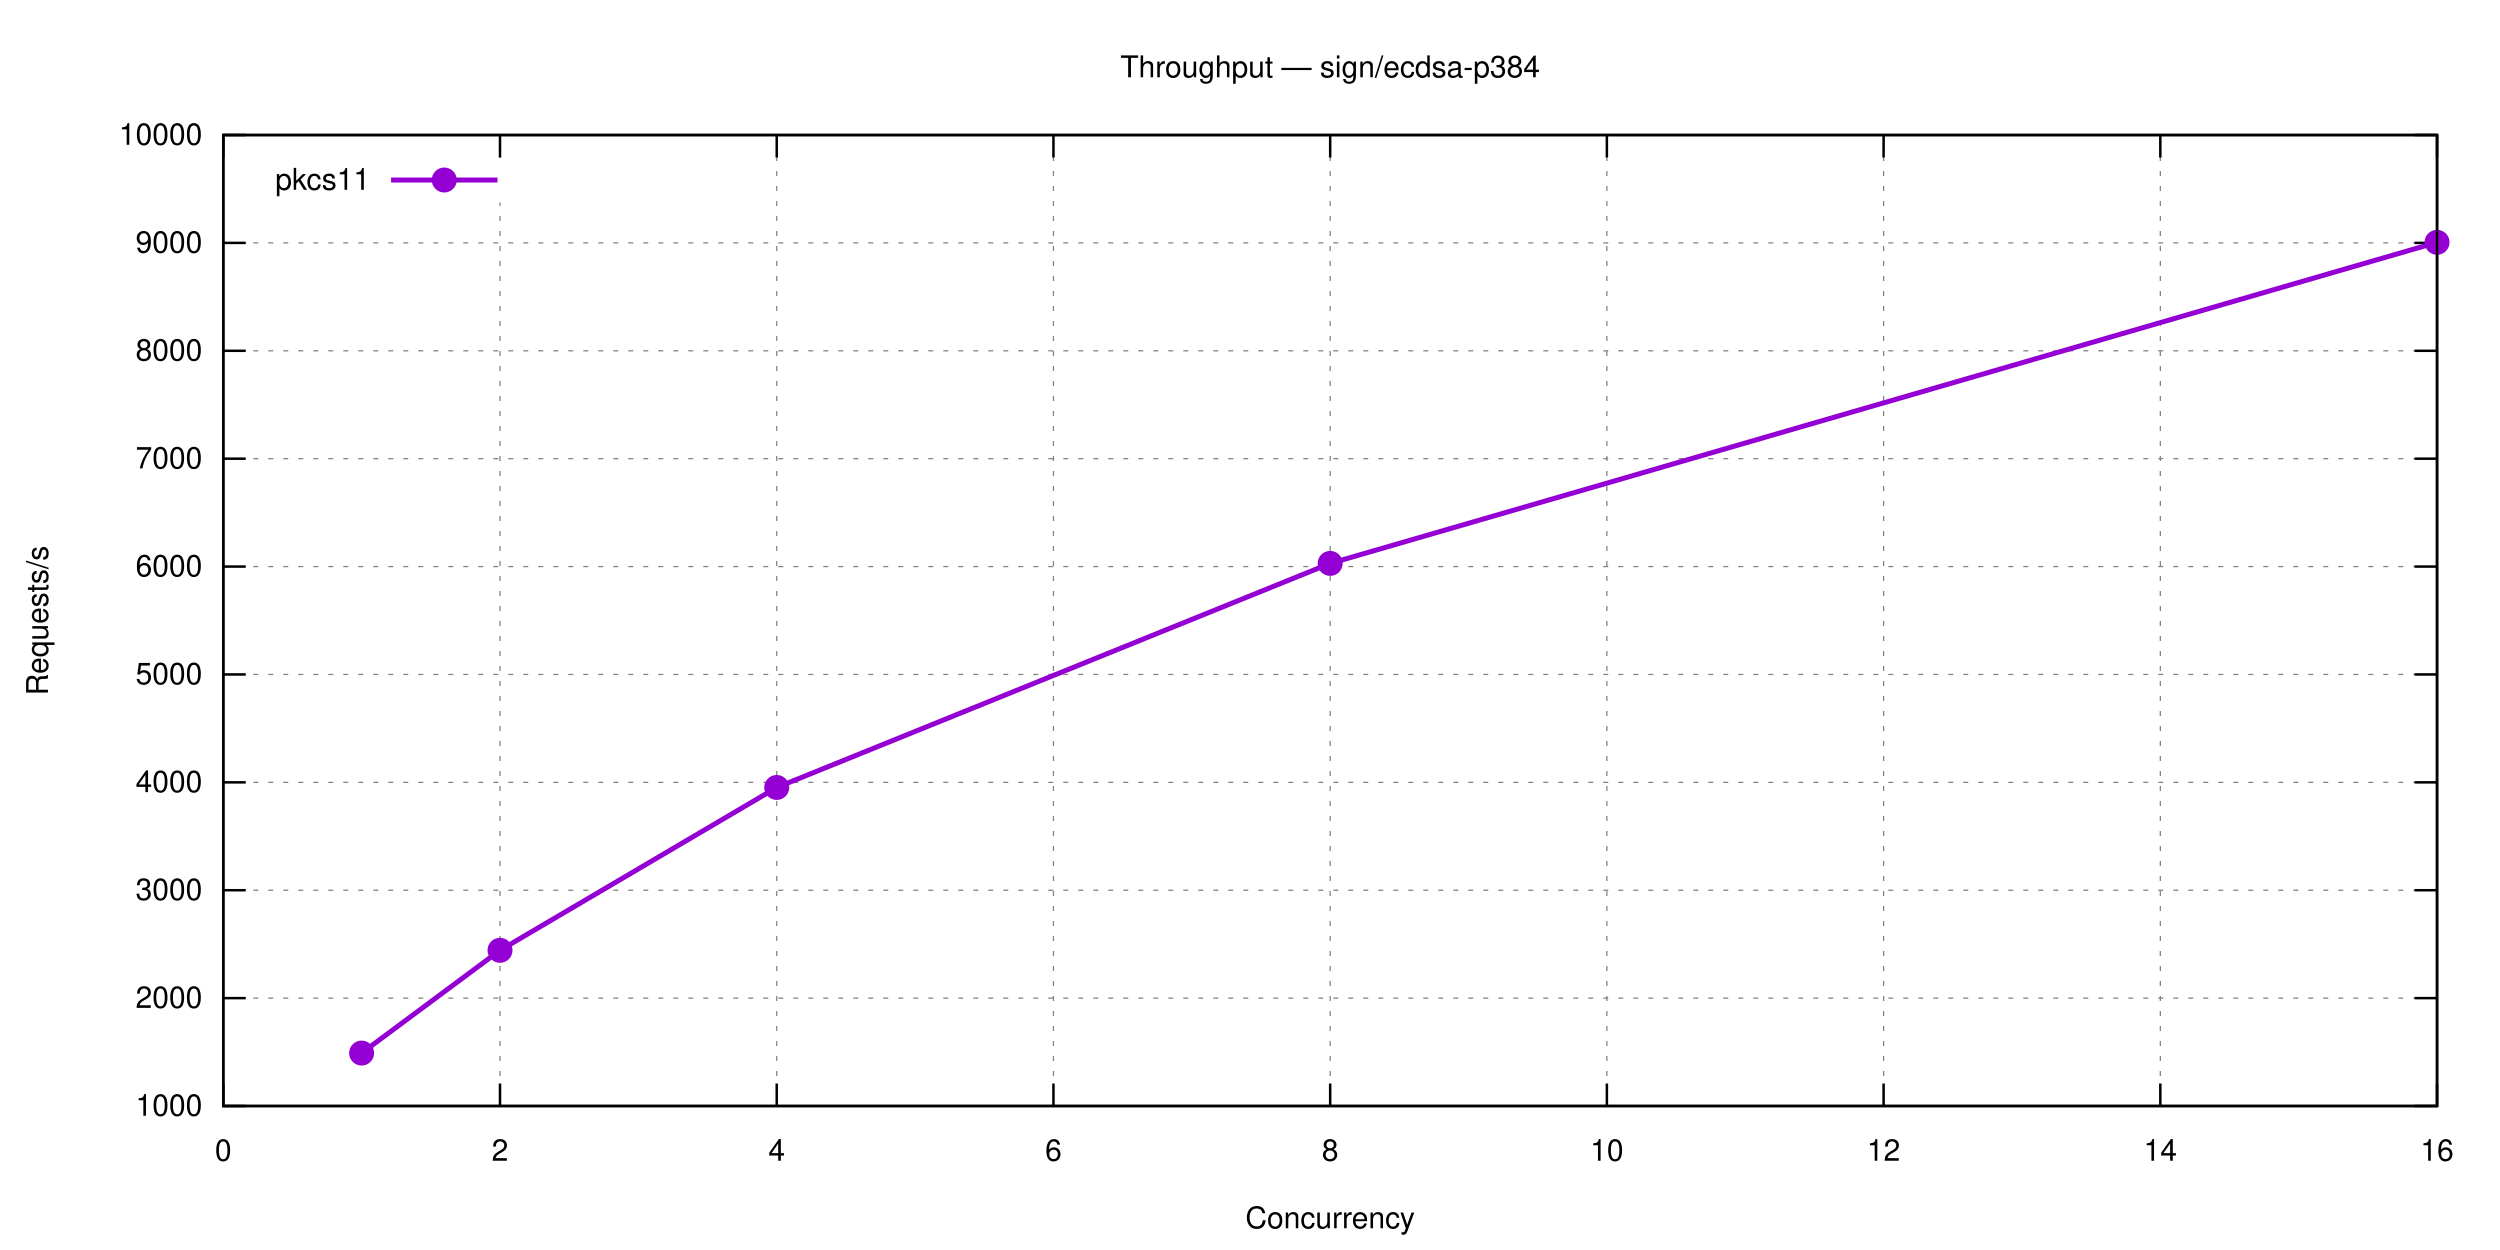
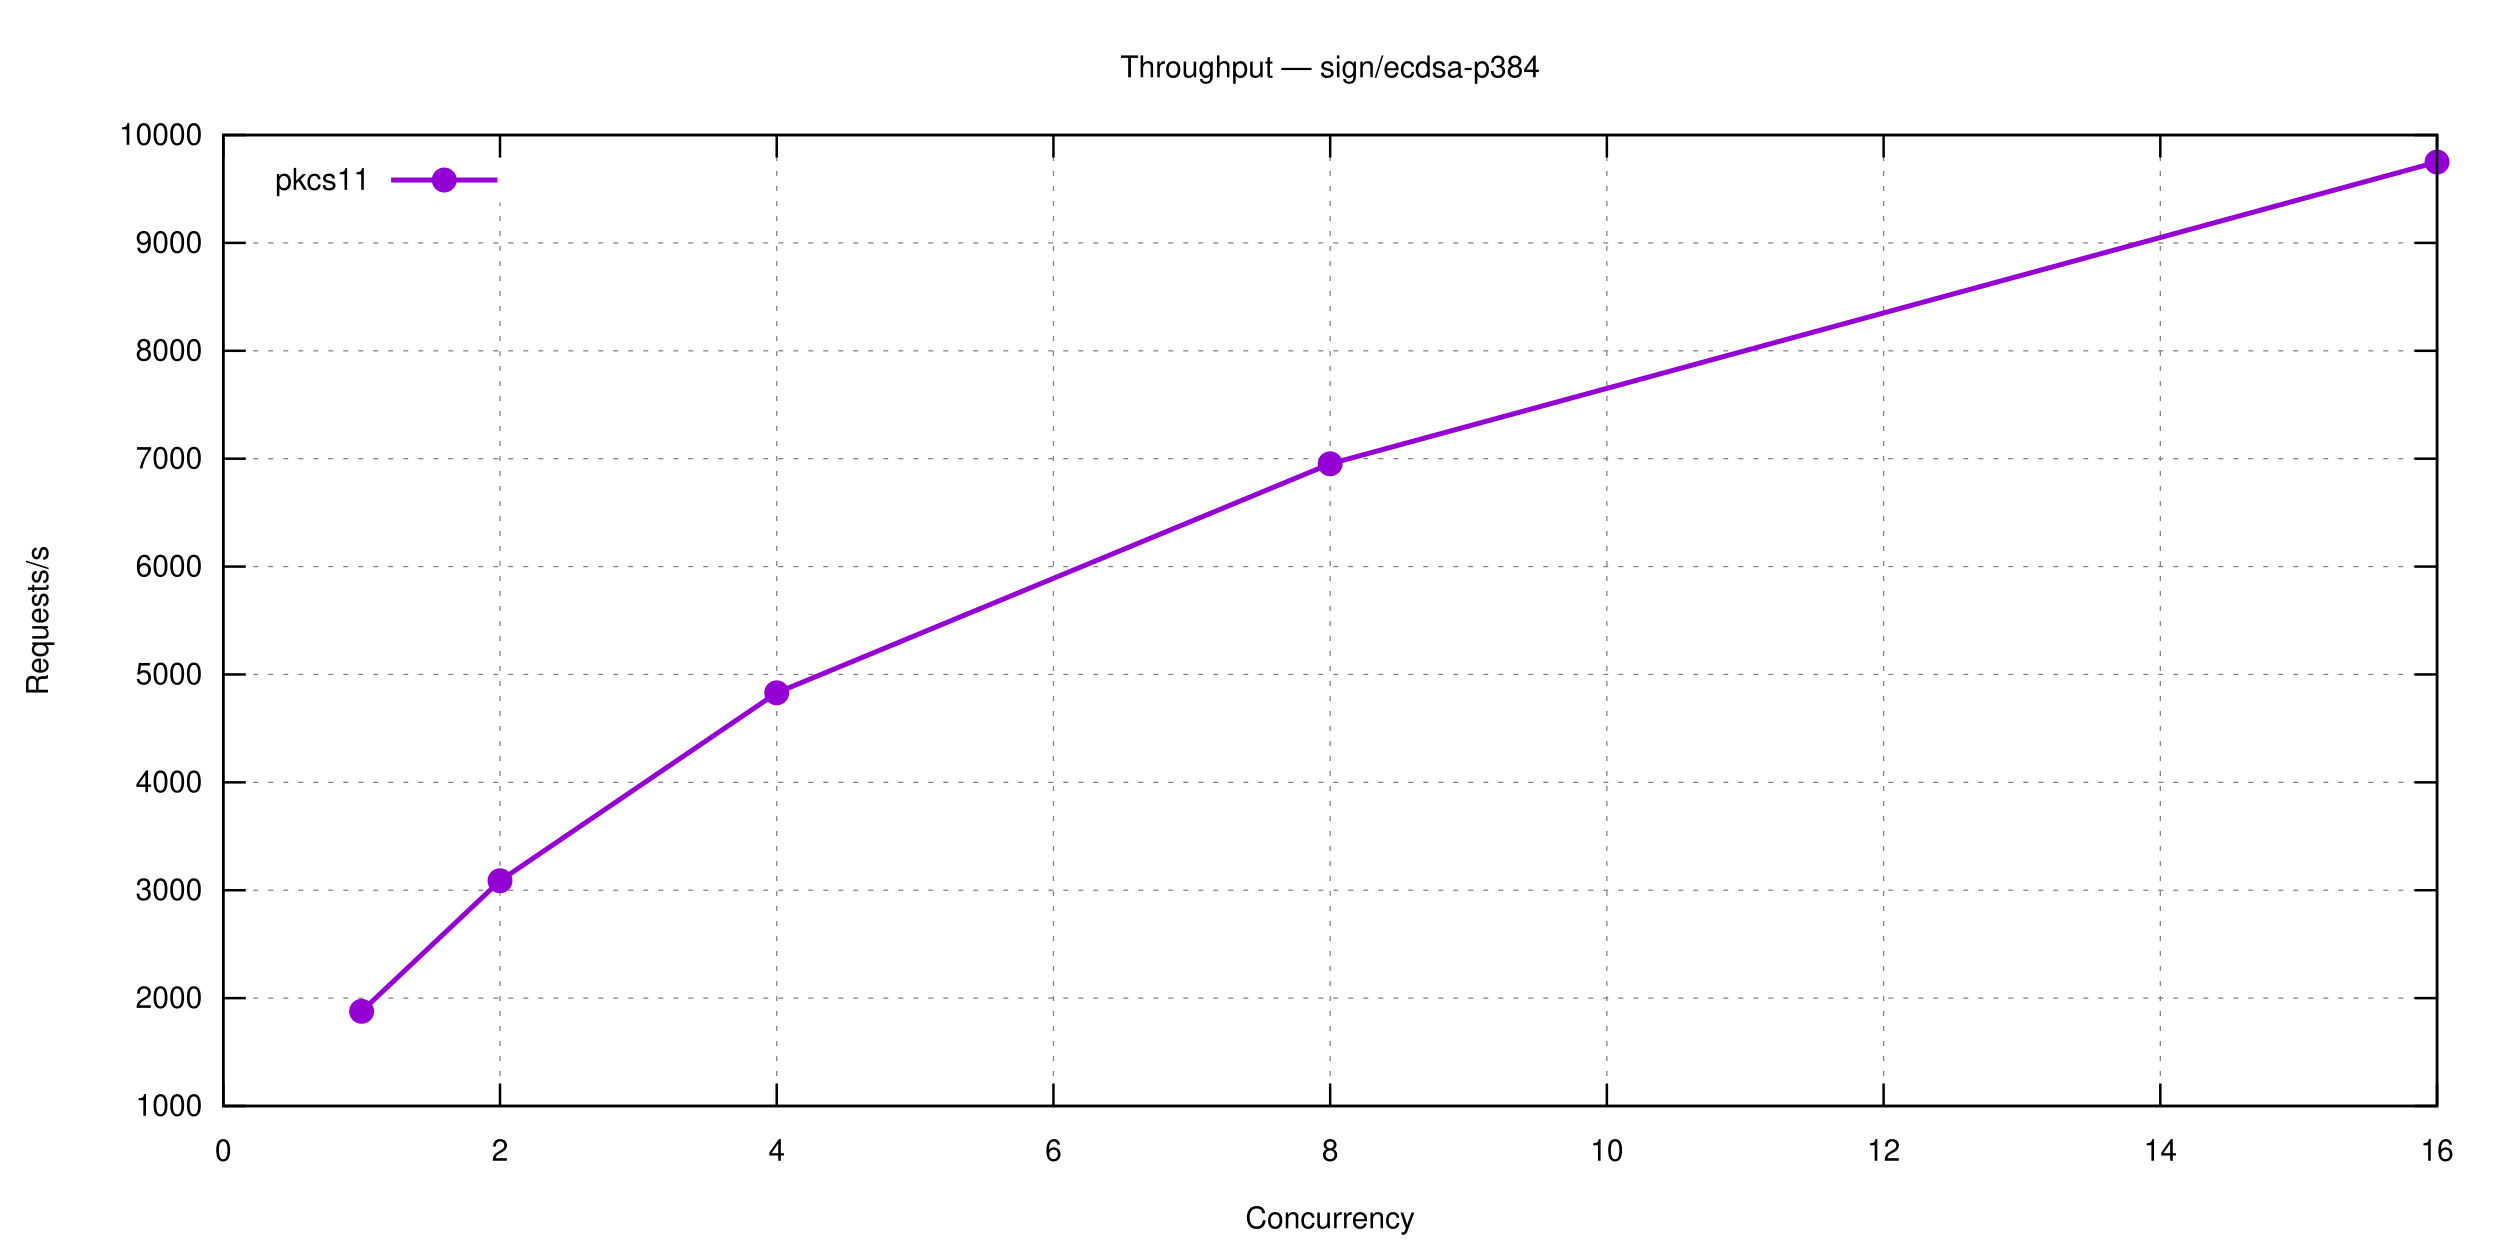
<svg xmlns="http://www.w3.org/2000/svg" xmlns:xlink="http://www.w3.org/1999/xlink" width="1000" height="500" viewBox="0 0 1000 500">
  <g id="gnuplot_canvas">
    <rect x="0" y="0" width="1000" height="500" fill="none" />
    <defs>
      <circle id="gpDot" r="0.5" stroke-width="0.5" stroke="currentColor" />
      <path id="gpPt0" stroke-width="0.222" stroke="currentColor" d="M-1,0 h2 M0,-1 v2" />
      <path id="gpPt1" stroke-width="0.222" stroke="currentColor" d="M-1,-1 L1,1 M1,-1 L-1,1" />
      <path id="gpPt2" stroke-width="0.222" stroke="currentColor" d="M-1,0 L1,0 M0,-1 L0,1 M-1,-1 L1,1 M-1,1 L1,-1" />
      <rect id="gpPt3" stroke-width="0.222" stroke="currentColor" x="-1" y="-1" width="2" height="2" />
      <rect id="gpPt4" stroke-width="0.222" stroke="currentColor" fill="currentColor" x="-1" y="-1" width="2" height="2" />
      <circle id="gpPt5" stroke-width="0.222" stroke="currentColor" cx="0" cy="0" r="1" />
      <use xlink:href="#gpPt5" id="gpPt6" fill="currentColor" stroke="none" />
      <path id="gpPt7" stroke-width="0.222" stroke="currentColor" d="M0,-1.33 L-1.33,0.67 L1.33,0.67 z" />
      <use xlink:href="#gpPt7" id="gpPt8" fill="currentColor" stroke="none" />
      <use xlink:href="#gpPt7" id="gpPt9" stroke="currentColor" transform="rotate(180)" />
      <use xlink:href="#gpPt9" id="gpPt10" fill="currentColor" stroke="none" />
      <use xlink:href="#gpPt3" id="gpPt11" stroke="currentColor" transform="rotate(45)" />
      <use xlink:href="#gpPt11" id="gpPt12" fill="currentColor" stroke="none" />
      <path id="gpPt13" stroke-width="0.222" stroke="currentColor" d="M0,1.330 L1.265,0.411 L0.782,-1.067 L-0.782,-1.076 L-1.265,0.411 z" />
      <use xlink:href="#gpPt13" id="gpPt14" fill="currentColor" stroke="none" />
      <filter id="textbox" filterUnits="objectBoundingBox" x="0" y="0" height="1" width="1">
        <feFlood flood-color="white" flood-opacity="1" result="bgnd" />
        <feComposite in="SourceGraphic" in2="bgnd" operator="atop" />
      </filter>
      <filter id="greybox" filterUnits="objectBoundingBox" x="0" y="0" height="1" width="1">
        <feFlood flood-color="lightgrey" flood-opacity="1" result="grey" />
        <feComposite in="SourceGraphic" in2="grey" operator="atop" />
      </filter>
    </defs>
    <g fill="none" color="white" stroke="currentColor" stroke-width="1.00" stroke-linecap="butt" stroke-linejoin="miter">
</g>
    <g fill="none" color="black" stroke="currentColor" stroke-width="1.00" stroke-linecap="butt" stroke-linejoin="miter">
</g>
    <g fill="none" color="black" stroke="black" stroke-width="0.50" stroke-linecap="butt" stroke-linejoin="miter">
</g>
    <g fill="none" color="gray" stroke="currentColor" stroke-width="0.50" stroke-linecap="butt" stroke-linejoin="miter">
      <path stroke="gray" stroke-dasharray="2,4" class="gridline" d="M89.31,442.40 L974.82,442.40  " />
    </g>
    <g fill="none" color="gray" stroke="gray" stroke-width="1.00" stroke-linecap="butt" stroke-linejoin="miter">
</g>
    <g fill="none" color="black" stroke="currentColor" stroke-width="1.00" stroke-linecap="butt" stroke-linejoin="miter">
      <path stroke="black" d="M89.31,442.40 L98.31,442.40 M974.82,442.40 L965.82,442.40  " />
      <g transform="translate(80.92,446.30)" stroke="none" fill="black" font-family="Helvetica" font-size="12.00" text-anchor="end">
        <text>
          <tspan font-family="Helvetica"> 1000</tspan>
        </text>
      </g>
    </g>
    <g fill="none" color="black" stroke="currentColor" stroke-width="1.00" stroke-linecap="butt" stroke-linejoin="miter">
</g>
    <g fill="none" color="black" stroke="black" stroke-width="0.50" stroke-linecap="butt" stroke-linejoin="miter">
</g>
    <g fill="none" color="gray" stroke="currentColor" stroke-width="0.50" stroke-linecap="butt" stroke-linejoin="miter">
      <path stroke="gray" stroke-dasharray="2,4" class="gridline" d="M89.31,399.25 L974.82,399.25  " />
    </g>
    <g fill="none" color="gray" stroke="gray" stroke-width="1.00" stroke-linecap="butt" stroke-linejoin="miter">
</g>
    <g fill="none" color="black" stroke="currentColor" stroke-width="1.00" stroke-linecap="butt" stroke-linejoin="miter">
      <path stroke="black" d="M89.31,399.25 L98.31,399.25 M974.82,399.25 L965.82,399.25  " />
      <g transform="translate(80.92,403.15)" stroke="none" fill="black" font-family="Helvetica" font-size="12.00" text-anchor="end">
        <text>
          <tspan font-family="Helvetica"> 2000</tspan>
        </text>
      </g>
    </g>
    <g fill="none" color="black" stroke="currentColor" stroke-width="1.00" stroke-linecap="butt" stroke-linejoin="miter">
</g>
    <g fill="none" color="black" stroke="black" stroke-width="0.50" stroke-linecap="butt" stroke-linejoin="miter">
</g>
    <g fill="none" color="gray" stroke="currentColor" stroke-width="0.50" stroke-linecap="butt" stroke-linejoin="miter">
      <path stroke="gray" stroke-dasharray="2,4" class="gridline" d="M89.31,356.09 L974.82,356.09  " />
    </g>
    <g fill="none" color="gray" stroke="gray" stroke-width="1.00" stroke-linecap="butt" stroke-linejoin="miter">
</g>
    <g fill="none" color="black" stroke="currentColor" stroke-width="1.00" stroke-linecap="butt" stroke-linejoin="miter">
      <path stroke="black" d="M89.31,356.09 L98.31,356.09 M974.82,356.09 L965.82,356.09  " />
      <g transform="translate(80.92,359.99)" stroke="none" fill="black" font-family="Helvetica" font-size="12.00" text-anchor="end">
        <text>
          <tspan font-family="Helvetica"> 3000</tspan>
        </text>
      </g>
    </g>
    <g fill="none" color="black" stroke="currentColor" stroke-width="1.00" stroke-linecap="butt" stroke-linejoin="miter">
</g>
    <g fill="none" color="black" stroke="black" stroke-width="0.50" stroke-linecap="butt" stroke-linejoin="miter">
</g>
    <g fill="none" color="gray" stroke="currentColor" stroke-width="0.50" stroke-linecap="butt" stroke-linejoin="miter">
      <path stroke="gray" stroke-dasharray="2,4" class="gridline" d="M89.31,312.94 L974.82,312.94  " />
    </g>
    <g fill="none" color="gray" stroke="gray" stroke-width="1.00" stroke-linecap="butt" stroke-linejoin="miter">
</g>
    <g fill="none" color="black" stroke="currentColor" stroke-width="1.00" stroke-linecap="butt" stroke-linejoin="miter">
      <path stroke="black" d="M89.31,312.94 L98.31,312.94 M974.82,312.94 L965.82,312.94  " />
      <g transform="translate(80.92,316.84)" stroke="none" fill="black" font-family="Helvetica" font-size="12.00" text-anchor="end">
        <text>
          <tspan font-family="Helvetica"> 4000</tspan>
        </text>
      </g>
    </g>
    <g fill="none" color="black" stroke="currentColor" stroke-width="1.00" stroke-linecap="butt" stroke-linejoin="miter">
</g>
    <g fill="none" color="black" stroke="black" stroke-width="0.50" stroke-linecap="butt" stroke-linejoin="miter">
</g>
    <g fill="none" color="gray" stroke="currentColor" stroke-width="0.50" stroke-linecap="butt" stroke-linejoin="miter">
      <path stroke="gray" stroke-dasharray="2,4" class="gridline" d="M89.31,269.78 L974.82,269.78  " />
    </g>
    <g fill="none" color="gray" stroke="gray" stroke-width="1.00" stroke-linecap="butt" stroke-linejoin="miter">
</g>
    <g fill="none" color="black" stroke="currentColor" stroke-width="1.00" stroke-linecap="butt" stroke-linejoin="miter">
      <path stroke="black" d="M89.31,269.78 L98.31,269.78 M974.82,269.78 L965.82,269.78  " />
      <g transform="translate(80.92,273.68)" stroke="none" fill="black" font-family="Helvetica" font-size="12.00" text-anchor="end">
        <text>
          <tspan font-family="Helvetica"> 5000</tspan>
        </text>
      </g>
    </g>
    <g fill="none" color="black" stroke="currentColor" stroke-width="1.00" stroke-linecap="butt" stroke-linejoin="miter">
</g>
    <g fill="none" color="black" stroke="black" stroke-width="0.50" stroke-linecap="butt" stroke-linejoin="miter">
</g>
    <g fill="none" color="gray" stroke="currentColor" stroke-width="0.50" stroke-linecap="butt" stroke-linejoin="miter">
      <path stroke="gray" stroke-dasharray="2,4" class="gridline" d="M89.31,226.63 L974.82,226.63  " />
    </g>
    <g fill="none" color="gray" stroke="gray" stroke-width="1.00" stroke-linecap="butt" stroke-linejoin="miter">
</g>
    <g fill="none" color="black" stroke="currentColor" stroke-width="1.00" stroke-linecap="butt" stroke-linejoin="miter">
      <path stroke="black" d="M89.31,226.63 L98.31,226.63 M974.82,226.63 L965.82,226.63  " />
      <g transform="translate(80.92,230.53)" stroke="none" fill="black" font-family="Helvetica" font-size="12.00" text-anchor="end">
        <text>
          <tspan font-family="Helvetica"> 6000</tspan>
        </text>
      </g>
    </g>
    <g fill="none" color="black" stroke="currentColor" stroke-width="1.00" stroke-linecap="butt" stroke-linejoin="miter">
</g>
    <g fill="none" color="black" stroke="black" stroke-width="0.50" stroke-linecap="butt" stroke-linejoin="miter">
</g>
    <g fill="none" color="gray" stroke="currentColor" stroke-width="0.50" stroke-linecap="butt" stroke-linejoin="miter">
      <path stroke="gray" stroke-dasharray="2,4" class="gridline" d="M89.31,183.47 L974.82,183.47  " />
    </g>
    <g fill="none" color="gray" stroke="gray" stroke-width="1.00" stroke-linecap="butt" stroke-linejoin="miter">
</g>
    <g fill="none" color="black" stroke="currentColor" stroke-width="1.00" stroke-linecap="butt" stroke-linejoin="miter">
      <path stroke="black" d="M89.31,183.47 L98.31,183.47 M974.82,183.47 L965.82,183.47  " />
      <g transform="translate(80.92,187.37)" stroke="none" fill="black" font-family="Helvetica" font-size="12.00" text-anchor="end">
        <text>
          <tspan font-family="Helvetica"> 7000</tspan>
        </text>
      </g>
    </g>
    <g fill="none" color="black" stroke="currentColor" stroke-width="1.00" stroke-linecap="butt" stroke-linejoin="miter">
</g>
    <g fill="none" color="black" stroke="black" stroke-width="0.50" stroke-linecap="butt" stroke-linejoin="miter">
</g>
    <g fill="none" color="gray" stroke="currentColor" stroke-width="0.50" stroke-linecap="butt" stroke-linejoin="miter">
      <path stroke="gray" stroke-dasharray="2,4" class="gridline" d="M89.31,140.32 L974.82,140.32  " />
    </g>
    <g fill="none" color="gray" stroke="gray" stroke-width="1.00" stroke-linecap="butt" stroke-linejoin="miter">
</g>
    <g fill="none" color="black" stroke="currentColor" stroke-width="1.00" stroke-linecap="butt" stroke-linejoin="miter">
      <path stroke="black" d="M89.31,140.32 L98.31,140.32 M974.82,140.32 L965.82,140.32  " />
      <g transform="translate(80.92,144.22)" stroke="none" fill="black" font-family="Helvetica" font-size="12.00" text-anchor="end">
        <text>
          <tspan font-family="Helvetica"> 8000</tspan>
        </text>
      </g>
    </g>
    <g fill="none" color="black" stroke="currentColor" stroke-width="1.00" stroke-linecap="butt" stroke-linejoin="miter">
</g>
    <g fill="none" color="black" stroke="black" stroke-width="0.50" stroke-linecap="butt" stroke-linejoin="miter">
</g>
    <g fill="none" color="gray" stroke="currentColor" stroke-width="0.50" stroke-linecap="butt" stroke-linejoin="miter">
      <path stroke="gray" stroke-dasharray="2,4" class="gridline" d="M89.31,97.16 L974.82,97.16  " />
    </g>
    <g fill="none" color="gray" stroke="gray" stroke-width="1.00" stroke-linecap="butt" stroke-linejoin="miter">
</g>
    <g fill="none" color="black" stroke="currentColor" stroke-width="1.00" stroke-linecap="butt" stroke-linejoin="miter">
      <path stroke="black" d="M89.31,97.16 L98.31,97.16 M974.82,97.16 L965.82,97.16  " />
      <g transform="translate(80.92,101.06)" stroke="none" fill="black" font-family="Helvetica" font-size="12.00" text-anchor="end">
        <text>
          <tspan font-family="Helvetica"> 9000</tspan>
        </text>
      </g>
    </g>
    <g fill="none" color="black" stroke="currentColor" stroke-width="1.00" stroke-linecap="butt" stroke-linejoin="miter">
</g>
    <g fill="none" color="black" stroke="black" stroke-width="0.50" stroke-linecap="butt" stroke-linejoin="miter">
</g>
    <g fill="none" color="gray" stroke="currentColor" stroke-width="0.50" stroke-linecap="butt" stroke-linejoin="miter">
      <path stroke="gray" stroke-dasharray="2,4" class="gridline" d="M89.31,54.01 L974.82,54.01  " />
    </g>
    <g fill="none" color="gray" stroke="gray" stroke-width="1.00" stroke-linecap="butt" stroke-linejoin="miter">
</g>
    <g fill="none" color="black" stroke="currentColor" stroke-width="1.00" stroke-linecap="butt" stroke-linejoin="miter">
      <path stroke="black" d="M89.31,54.01 L98.31,54.01 M974.82,54.01 L965.82,54.01  " />
      <g transform="translate(80.92,57.91)" stroke="none" fill="black" font-family="Helvetica" font-size="12.00" text-anchor="end">
        <text>
          <tspan font-family="Helvetica"> 10000</tspan>
        </text>
      </g>
    </g>
    <g fill="none" color="black" stroke="currentColor" stroke-width="1.00" stroke-linecap="butt" stroke-linejoin="miter">
</g>
    <g fill="none" color="black" stroke="black" stroke-width="0.50" stroke-linecap="butt" stroke-linejoin="miter">
</g>
    <g fill="none" color="gray" stroke="currentColor" stroke-width="0.50" stroke-linecap="butt" stroke-linejoin="miter">
      <path stroke="gray" stroke-dasharray="2,4" class="gridline" d="M89.31,442.40 L89.31,54.01  " />
    </g>
    <g fill="none" color="gray" stroke="gray" stroke-width="1.00" stroke-linecap="butt" stroke-linejoin="miter">
</g>
    <g fill="none" color="black" stroke="currentColor" stroke-width="1.00" stroke-linecap="butt" stroke-linejoin="miter">
      <path stroke="black" d="M89.31,442.40 L89.31,433.40 M89.31,54.01 L89.31,63.01  " />
      <g transform="translate(89.31,464.30)" stroke="none" fill="black" font-family="Helvetica" font-size="12.00" text-anchor="middle">
        <text>
          <tspan font-family="Helvetica"> 0</tspan>
        </text>
      </g>
    </g>
    <g fill="none" color="black" stroke="currentColor" stroke-width="1.00" stroke-linecap="butt" stroke-linejoin="miter">
</g>
    <g fill="none" color="black" stroke="black" stroke-width="0.50" stroke-linecap="butt" stroke-linejoin="miter">
</g>
    <g fill="none" color="gray" stroke="currentColor" stroke-width="0.50" stroke-linecap="butt" stroke-linejoin="miter">
      <path stroke="gray" stroke-dasharray="2,4" class="gridline" d="M200.00,442.40 L200.00,81.01 M200.00,63.01 L200.00,54.01  " />
    </g>
    <g fill="none" color="gray" stroke="gray" stroke-width="1.00" stroke-linecap="butt" stroke-linejoin="miter">
</g>
    <g fill="none" color="black" stroke="currentColor" stroke-width="1.00" stroke-linecap="butt" stroke-linejoin="miter">
      <path stroke="black" d="M200.00,442.40 L200.00,433.40 M200.00,54.01 L200.00,63.01  " />
      <g transform="translate(200.00,464.30)" stroke="none" fill="black" font-family="Helvetica" font-size="12.00" text-anchor="middle">
        <text>
          <tspan font-family="Helvetica"> 2</tspan>
        </text>
      </g>
    </g>
    <g fill="none" color="black" stroke="currentColor" stroke-width="1.00" stroke-linecap="butt" stroke-linejoin="miter">
</g>
    <g fill="none" color="black" stroke="black" stroke-width="0.50" stroke-linecap="butt" stroke-linejoin="miter">
</g>
    <g fill="none" color="gray" stroke="currentColor" stroke-width="0.50" stroke-linecap="butt" stroke-linejoin="miter">
      <path stroke="gray" stroke-dasharray="2,4" class="gridline" d="M310.69,442.40 L310.69,54.01  " />
    </g>
    <g fill="none" color="gray" stroke="gray" stroke-width="1.00" stroke-linecap="butt" stroke-linejoin="miter">
</g>
    <g fill="none" color="black" stroke="currentColor" stroke-width="1.00" stroke-linecap="butt" stroke-linejoin="miter">
      <path stroke="black" d="M310.69,442.40 L310.69,433.40 M310.69,54.01 L310.69,63.01  " />
      <g transform="translate(310.69,464.30)" stroke="none" fill="black" font-family="Helvetica" font-size="12.00" text-anchor="middle">
        <text>
          <tspan font-family="Helvetica"> 4</tspan>
        </text>
      </g>
    </g>
    <g fill="none" color="black" stroke="currentColor" stroke-width="1.00" stroke-linecap="butt" stroke-linejoin="miter">
</g>
    <g fill="none" color="black" stroke="black" stroke-width="0.50" stroke-linecap="butt" stroke-linejoin="miter">
</g>
    <g fill="none" color="gray" stroke="currentColor" stroke-width="0.50" stroke-linecap="butt" stroke-linejoin="miter">
      <path stroke="gray" stroke-dasharray="2,4" class="gridline" d="M421.38,442.40 L421.38,54.01  " />
    </g>
    <g fill="none" color="gray" stroke="gray" stroke-width="1.00" stroke-linecap="butt" stroke-linejoin="miter">
</g>
    <g fill="none" color="black" stroke="currentColor" stroke-width="1.00" stroke-linecap="butt" stroke-linejoin="miter">
      <path stroke="black" d="M421.38,442.40 L421.38,433.40 M421.38,54.01 L421.38,63.01  " />
      <g transform="translate(421.38,464.30)" stroke="none" fill="black" font-family="Helvetica" font-size="12.00" text-anchor="middle">
        <text>
          <tspan font-family="Helvetica"> 6</tspan>
        </text>
      </g>
    </g>
    <g fill="none" color="black" stroke="currentColor" stroke-width="1.00" stroke-linecap="butt" stroke-linejoin="miter">
</g>
    <g fill="none" color="black" stroke="black" stroke-width="0.50" stroke-linecap="butt" stroke-linejoin="miter">
</g>
    <g fill="none" color="gray" stroke="currentColor" stroke-width="0.50" stroke-linecap="butt" stroke-linejoin="miter">
      <path stroke="gray" stroke-dasharray="2,4" class="gridline" d="M532.07,442.40 L532.07,54.01  " />
    </g>
    <g fill="none" color="gray" stroke="gray" stroke-width="1.00" stroke-linecap="butt" stroke-linejoin="miter">
</g>
    <g fill="none" color="black" stroke="currentColor" stroke-width="1.00" stroke-linecap="butt" stroke-linejoin="miter">
      <path stroke="black" d="M532.07,442.40 L532.07,433.40 M532.07,54.01 L532.07,63.01  " />
      <g transform="translate(532.07,464.30)" stroke="none" fill="black" font-family="Helvetica" font-size="12.00" text-anchor="middle">
        <text>
          <tspan font-family="Helvetica"> 8</tspan>
        </text>
      </g>
    </g>
    <g fill="none" color="black" stroke="currentColor" stroke-width="1.00" stroke-linecap="butt" stroke-linejoin="miter">
</g>
    <g fill="none" color="black" stroke="black" stroke-width="0.50" stroke-linecap="butt" stroke-linejoin="miter">
</g>
    <g fill="none" color="gray" stroke="currentColor" stroke-width="0.50" stroke-linecap="butt" stroke-linejoin="miter">
      <path stroke="gray" stroke-dasharray="2,4" class="gridline" d="M642.75,442.40 L642.75,54.01  " />
    </g>
    <g fill="none" color="gray" stroke="gray" stroke-width="1.00" stroke-linecap="butt" stroke-linejoin="miter">
</g>
    <g fill="none" color="black" stroke="currentColor" stroke-width="1.00" stroke-linecap="butt" stroke-linejoin="miter">
      <path stroke="black" d="M642.75,442.40 L642.75,433.40 M642.75,54.01 L642.75,63.01  " />
      <g transform="translate(642.75,464.30)" stroke="none" fill="black" font-family="Helvetica" font-size="12.00" text-anchor="middle">
        <text>
          <tspan font-family="Helvetica"> 10</tspan>
        </text>
      </g>
    </g>
    <g fill="none" color="black" stroke="currentColor" stroke-width="1.00" stroke-linecap="butt" stroke-linejoin="miter">
</g>
    <g fill="none" color="black" stroke="black" stroke-width="0.50" stroke-linecap="butt" stroke-linejoin="miter">
</g>
    <g fill="none" color="gray" stroke="currentColor" stroke-width="0.50" stroke-linecap="butt" stroke-linejoin="miter">
      <path stroke="gray" stroke-dasharray="2,4" class="gridline" d="M753.44,442.40 L753.44,54.01  " />
    </g>
    <g fill="none" color="gray" stroke="gray" stroke-width="1.00" stroke-linecap="butt" stroke-linejoin="miter">
</g>
    <g fill="none" color="black" stroke="currentColor" stroke-width="1.00" stroke-linecap="butt" stroke-linejoin="miter">
      <path stroke="black" d="M753.44,442.40 L753.44,433.40 M753.44,54.01 L753.44,63.01  " />
      <g transform="translate(753.44,464.30)" stroke="none" fill="black" font-family="Helvetica" font-size="12.00" text-anchor="middle">
        <text>
          <tspan font-family="Helvetica"> 12</tspan>
        </text>
      </g>
    </g>
    <g fill="none" color="black" stroke="currentColor" stroke-width="1.00" stroke-linecap="butt" stroke-linejoin="miter">
</g>
    <g fill="none" color="black" stroke="black" stroke-width="0.50" stroke-linecap="butt" stroke-linejoin="miter">
</g>
    <g fill="none" color="gray" stroke="currentColor" stroke-width="0.50" stroke-linecap="butt" stroke-linejoin="miter">
      <path stroke="gray" stroke-dasharray="2,4" class="gridline" d="M864.13,442.40 L864.13,54.01  " />
    </g>
    <g fill="none" color="gray" stroke="gray" stroke-width="1.00" stroke-linecap="butt" stroke-linejoin="miter">
</g>
    <g fill="none" color="black" stroke="currentColor" stroke-width="1.00" stroke-linecap="butt" stroke-linejoin="miter">
      <path stroke="black" d="M864.13,442.40 L864.13,433.40 M864.13,54.01 L864.13,63.01  " />
      <g transform="translate(864.13,464.30)" stroke="none" fill="black" font-family="Helvetica" font-size="12.00" text-anchor="middle">
        <text>
          <tspan font-family="Helvetica"> 14</tspan>
        </text>
      </g>
    </g>
    <g fill="none" color="black" stroke="currentColor" stroke-width="1.00" stroke-linecap="butt" stroke-linejoin="miter">
</g>
    <g fill="none" color="black" stroke="black" stroke-width="0.50" stroke-linecap="butt" stroke-linejoin="miter">
</g>
    <g fill="none" color="gray" stroke="currentColor" stroke-width="0.50" stroke-linecap="butt" stroke-linejoin="miter">
      <path stroke="gray" stroke-dasharray="2,4" class="gridline" d="M974.82,442.40 L974.82,54.01  " />
    </g>
    <g fill="none" color="gray" stroke="gray" stroke-width="1.00" stroke-linecap="butt" stroke-linejoin="miter">
</g>
    <g fill="none" color="black" stroke="currentColor" stroke-width="1.00" stroke-linecap="butt" stroke-linejoin="miter">
      <path stroke="black" d="M974.82,442.40 L974.82,433.40 M974.82,54.01 L974.82,63.01  " />
      <g transform="translate(974.82,464.30)" stroke="none" fill="black" font-family="Helvetica" font-size="12.00" text-anchor="middle">
        <text>
          <tspan font-family="Helvetica"> 16</tspan>
        </text>
      </g>
    </g>
    <g fill="none" color="black" stroke="currentColor" stroke-width="1.00" stroke-linecap="butt" stroke-linejoin="miter">
</g>
    <g fill="none" color="black" stroke="currentColor" stroke-width="1.00" stroke-linecap="butt" stroke-linejoin="miter">
      <path stroke="black" d="M89.31,54.01 L89.31,442.40 L974.82,442.40 L974.82,54.01 L89.31,54.01 Z  " />
    </g>
    <g fill="none" color="black" stroke="currentColor" stroke-width="1.00" stroke-linecap="butt" stroke-linejoin="miter">
</g>
    <g id="gnuplot_plot_1">
      <g fill="none" color="white" stroke="black" stroke-width="2.00" stroke-linecap="butt" stroke-linejoin="miter">
</g>
      <g fill="none" color="black" stroke="currentColor" stroke-width="2.00" stroke-linecap="butt" stroke-linejoin="miter">
        <g transform="translate(148.04,75.91)" stroke="none" fill="black" font-family="Helvetica" font-size="12.00" text-anchor="end">
          <text>
            <tspan font-family="Helvetica">pkcs11</tspan>
          </text>
        </g>
      </g>
      <g fill="none" color="black" stroke="currentColor" stroke-width="2.00" stroke-linecap="butt" stroke-linejoin="miter">
-         <path stroke="rgb(148,   0, 211)" d="M156.43,72.01 L198.99,72.01 M144.65,421.23 L200.00,380.13 L310.69,314.99 L532.07,225.36 L974.82,96.93  " />
-         <use xlink:href="#gpPt6" transform="translate(144.65,421.23) scale(4.50)" color="rgb(148,   0, 211)" />
-         <use xlink:href="#gpPt6" transform="translate(200.00,380.13) scale(4.50)" color="rgb(148,   0, 211)" />
-         <use xlink:href="#gpPt6" transform="translate(310.69,314.99) scale(4.50)" color="rgb(148,   0, 211)" />
-         <use xlink:href="#gpPt6" transform="translate(532.07,225.36) scale(4.50)" color="rgb(148,   0, 211)" />
-         <use xlink:href="#gpPt6" transform="translate(974.82,96.93) scale(4.50)" color="rgb(148,   0, 211)" />
+         <path stroke="rgb(148,   0, 211)" d="M156.43,72.01 L198.99,72.01 M144.65,404.52 L200.00,352.30 L310.69,277.13 L532.07,185.52 L974.82,64.82  " />
+         <use xlink:href="#gpPt6" transform="translate(144.65,404.52) scale(4.50)" color="rgb(148,   0, 211)" />
+         <use xlink:href="#gpPt6" transform="translate(200.00,352.30) scale(4.50)" color="rgb(148,   0, 211)" />
+         <use xlink:href="#gpPt6" transform="translate(310.69,277.13) scale(4.50)" color="rgb(148,   0, 211)" />
+         <use xlink:href="#gpPt6" transform="translate(532.07,185.52) scale(4.50)" color="rgb(148,   0, 211)" />
+         <use xlink:href="#gpPt6" transform="translate(974.82,64.82) scale(4.50)" color="rgb(148,   0, 211)" />
        <use xlink:href="#gpPt6" transform="translate(177.71,72.01) scale(4.50)" color="rgb(148,   0, 211)" />
      </g>
    </g>
    <g fill="none" color="black" stroke="currentColor" stroke-width="2.00" stroke-linecap="butt" stroke-linejoin="miter">
</g>
    <g fill="none" color="black" stroke="black" stroke-width="1.00" stroke-linecap="butt" stroke-linejoin="miter">
</g>
    <g fill="none" color="black" stroke="currentColor" stroke-width="1.00" stroke-linecap="butt" stroke-linejoin="miter">
      <path stroke="black" d="M89.31,54.01 L89.31,442.40 L974.82,442.40 L974.82,54.01 L89.31,54.01 Z  " />
      <g transform="translate(19.18,248.21) rotate(270.00)" stroke="none" fill="black" font-family="Helvetica" font-size="12.00" text-anchor="middle">
        <text>
          <tspan font-family="Helvetica">Requests/s</tspan>
        </text>
      </g>
    </g>
    <g fill="none" color="black" stroke="currentColor" stroke-width="1.00" stroke-linecap="butt" stroke-linejoin="miter">
      <g transform="translate(532.06,491.30)" stroke="none" fill="black" font-family="Helvetica" font-size="12.00" text-anchor="middle">
        <text>
          <tspan font-family="Helvetica">Concurrency</tspan>
        </text>
      </g>
    </g>
    <g fill="none" color="black" stroke="currentColor" stroke-width="1.00" stroke-linecap="butt" stroke-linejoin="miter">
</g>
    <g fill="none" color="black" stroke="currentColor" stroke-width="1.00" stroke-linecap="butt" stroke-linejoin="miter">
      <g transform="translate(532.06,30.91)" stroke="none" fill="black" font-family="Helvetica" font-size="12.00" text-anchor="middle">
        <text>
          <tspan font-family="Helvetica">Throughput — sign/ecdsa-p384</tspan>
        </text>
      </g>
    </g>
    <g fill="none" color="black" stroke="currentColor" stroke-width="1.00" stroke-linecap="butt" stroke-linejoin="miter">
</g>
  </g>
</svg>
